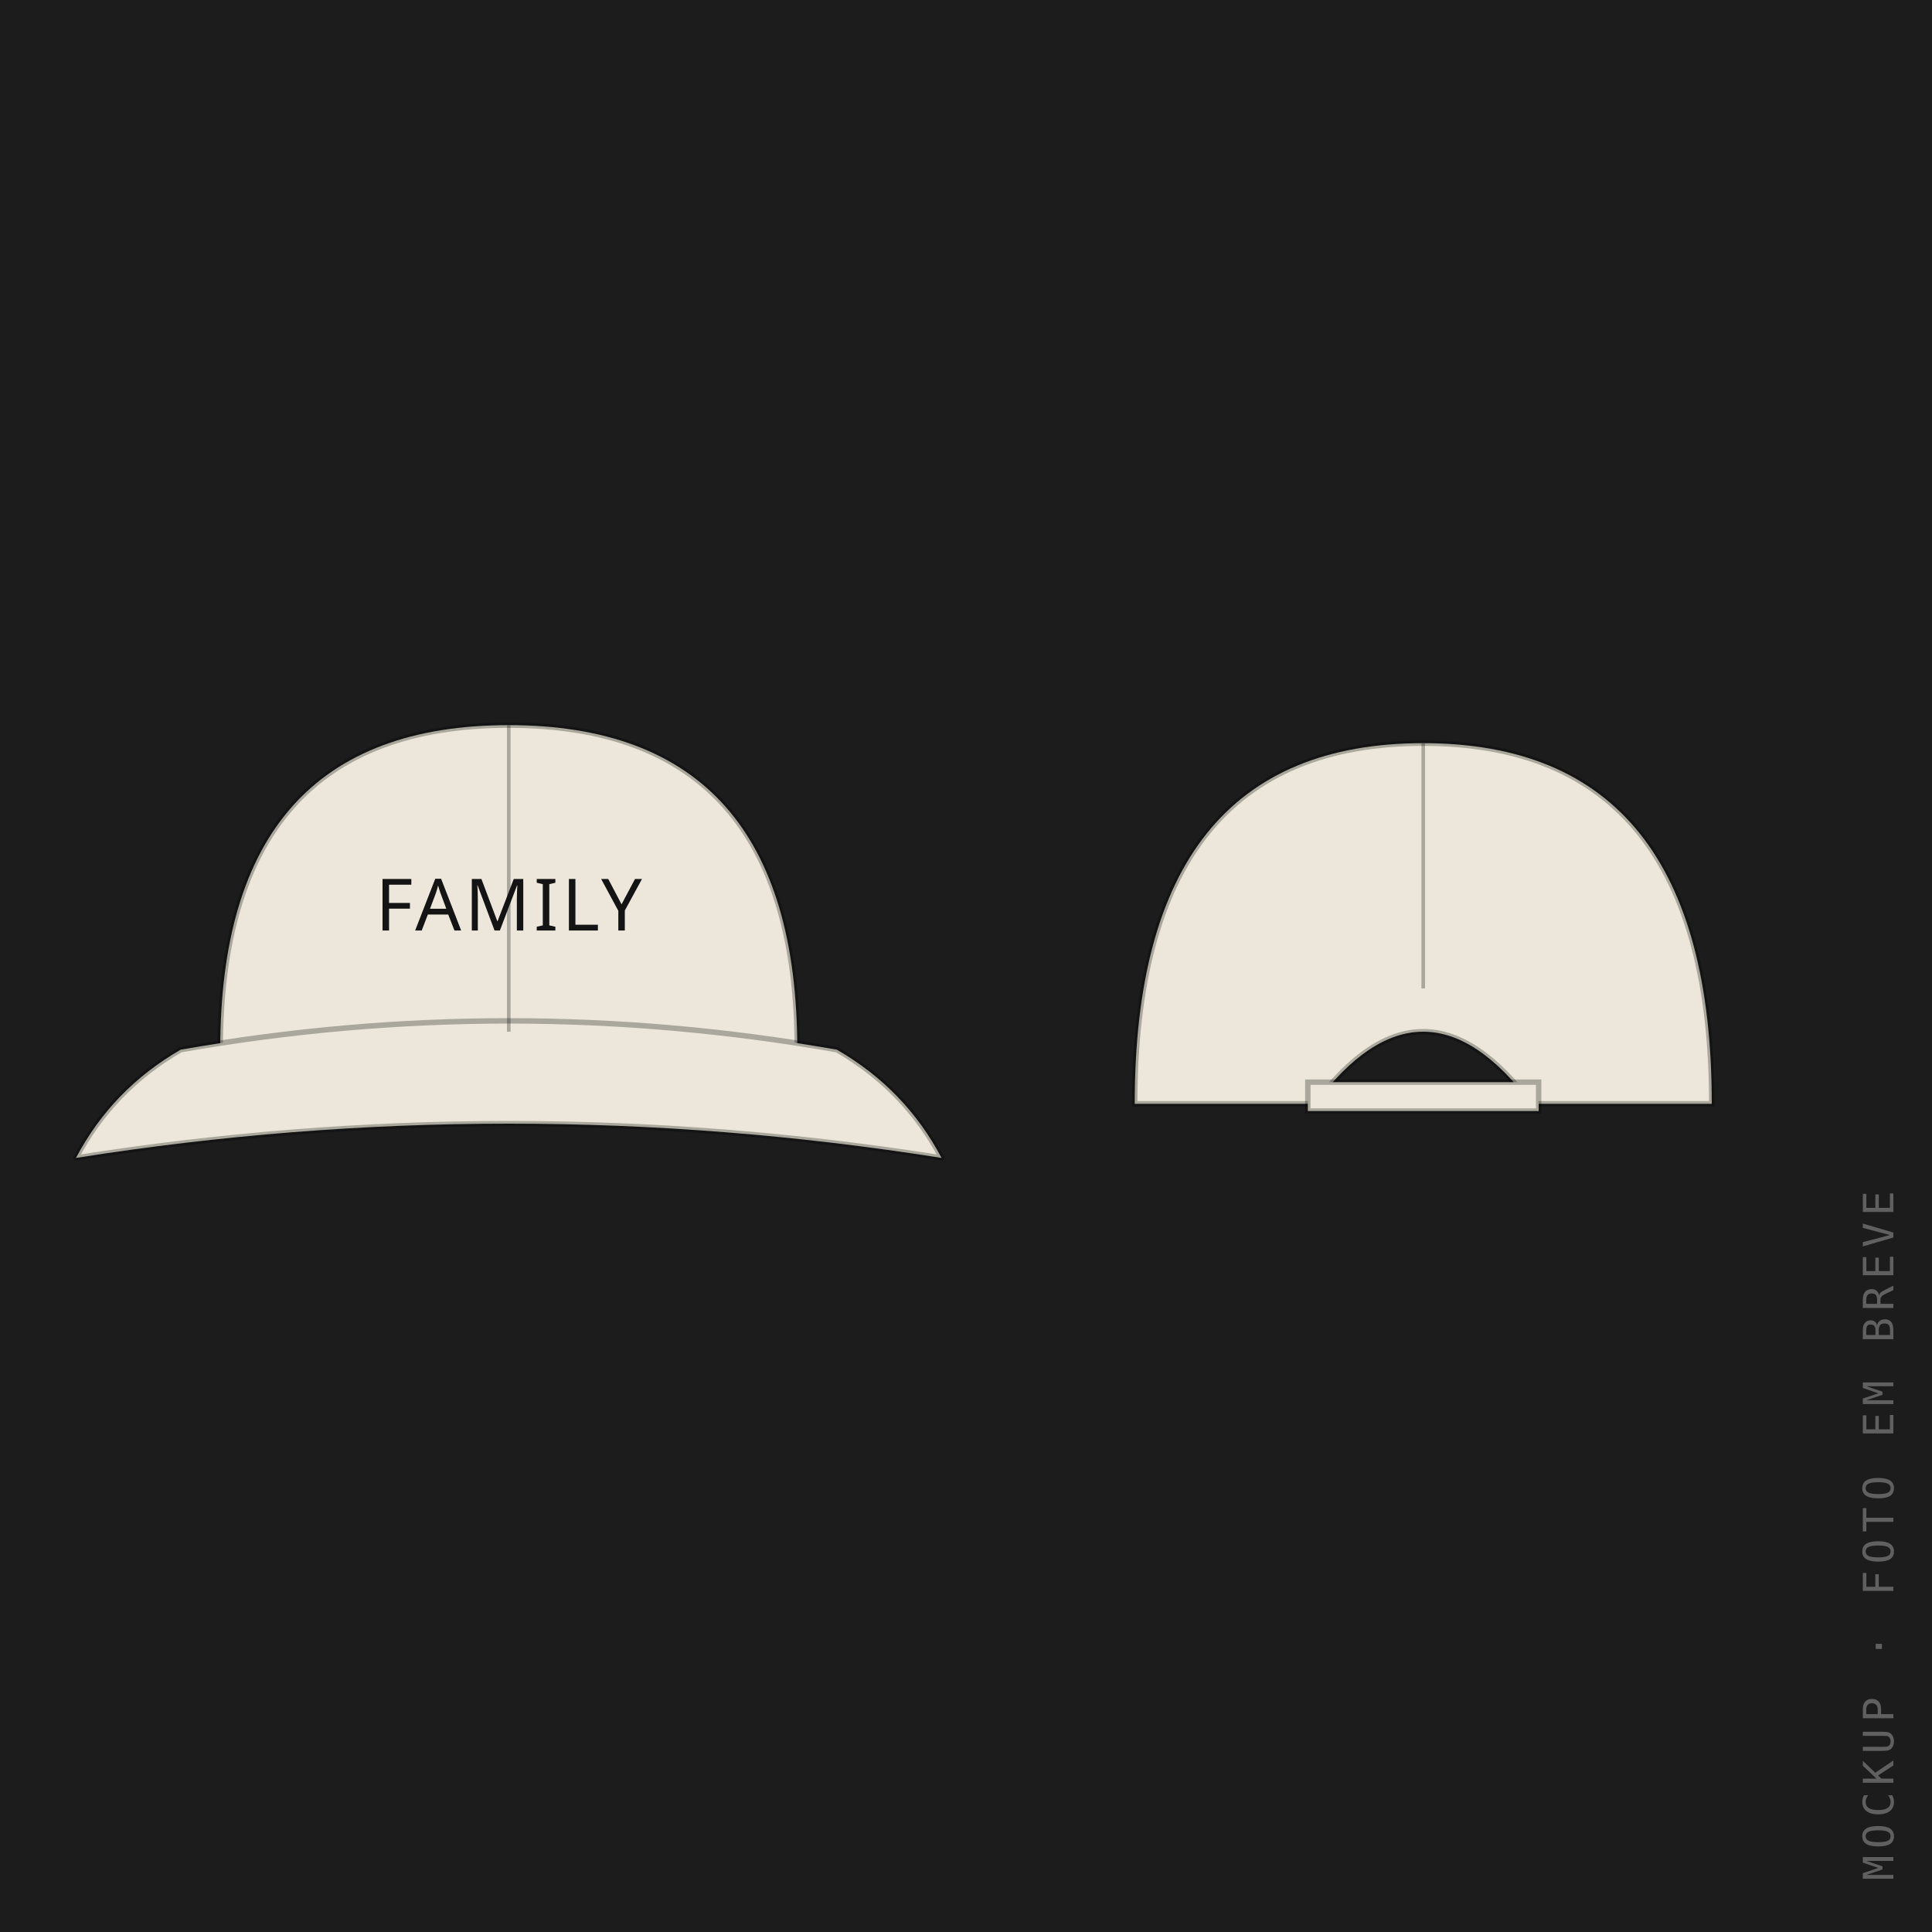
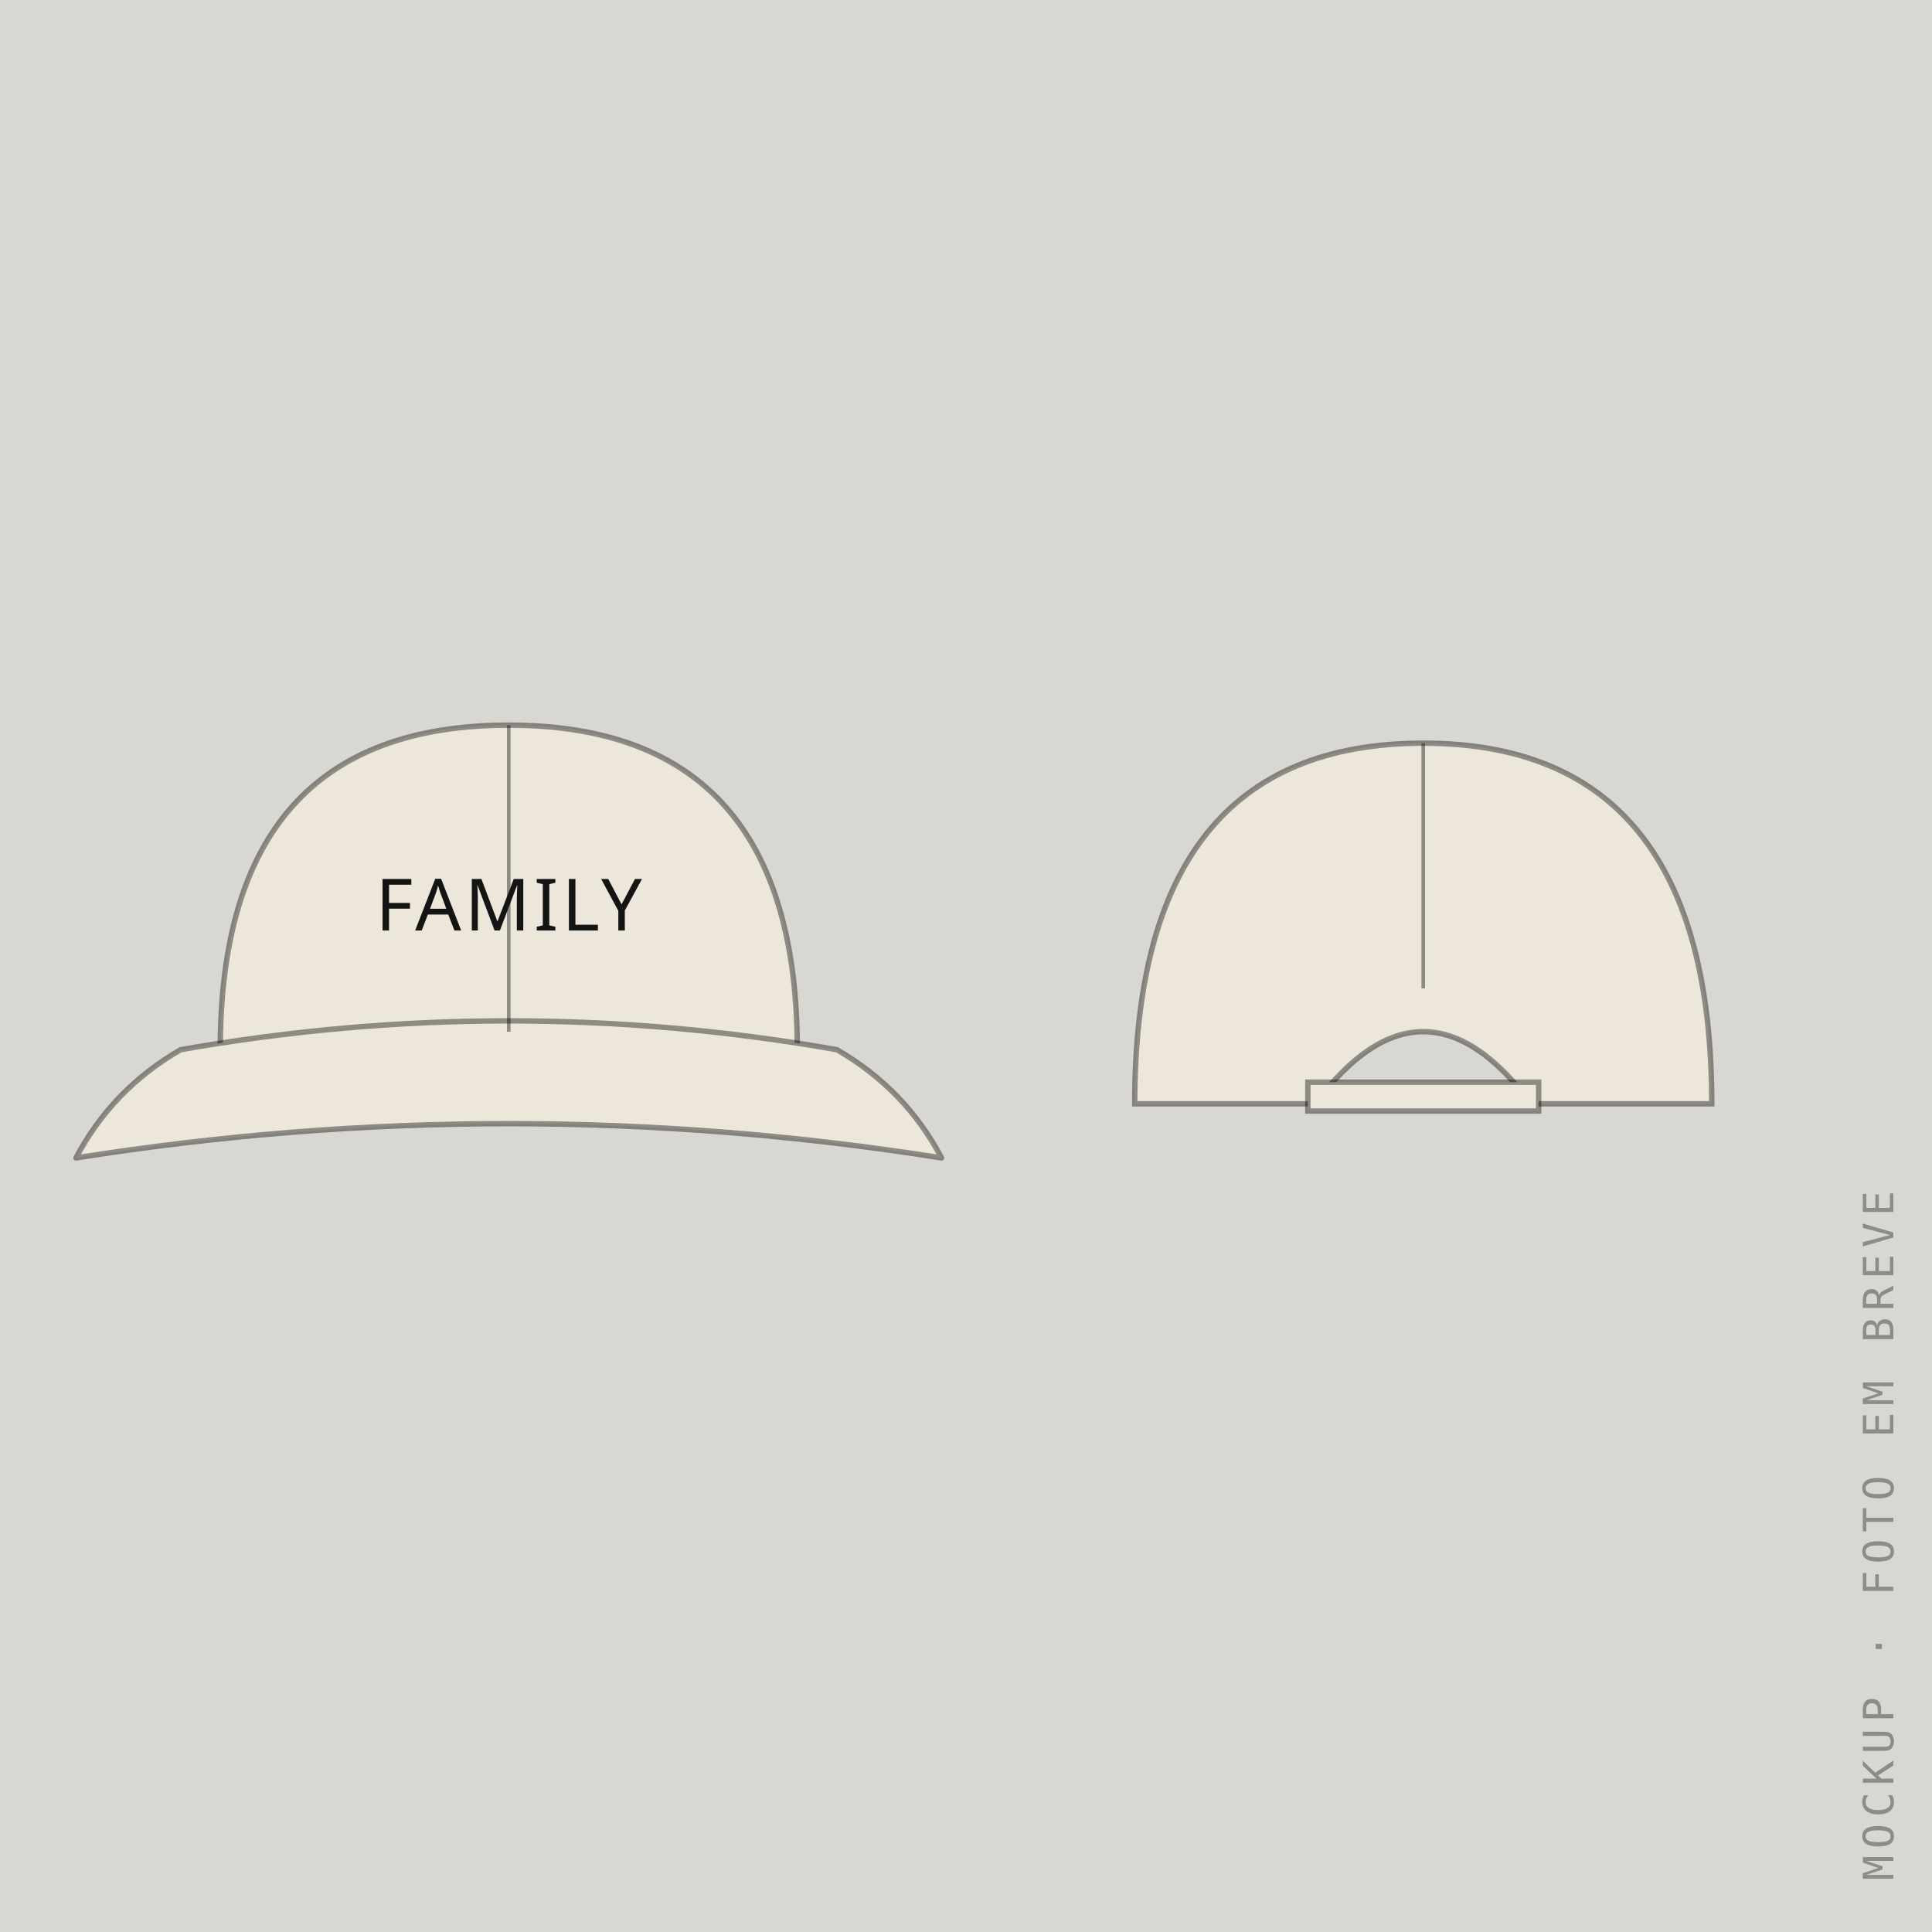
<svg xmlns="http://www.w3.org/2000/svg" viewBox="0 0 600 600">
-   <rect width="600" height="600" fill="#1c1c1c" />
+   <rect width="600" height="600" fill="#d9d7d2" />
  <g transform="translate(-10 130) scale(.56)">
-     <path d="M140 350 Q140 170 300 170 Q460 170 460 350 Z" fill="#ece7da" stroke="rgba(0,0,0,.28)" stroke-width="3" />
-     <path d="M118 350 Q300 318 482 350 Q520 372 540 410 Q300 372 60 410 Q80 372 118 350 Z" fill="#ece7da" stroke="rgba(0,0,0,.28)" stroke-width="3" stroke-linejoin="round" />
-     <path d="M300 170 L300 340" stroke="rgba(0,0,0,.28)" stroke-width="2" />
+     <path d="M140 350 Q140 170 300 170 Q460 170 460 350 Z" fill="#ece7da" stroke="rgba(0,0,0,.4)" stroke-width="3" />
+     <path d="M118 350 Q300 318 482 350 Q520 372 540 410 Q300 372 60 410 Q80 372 118 350 Z" fill="#ece7da" stroke="rgba(0,0,0,.4)" stroke-width="3" stroke-linejoin="round" />
+     <path d="M300 170 L300 340" stroke="rgba(0,0,0,.4)" stroke-width="2" />
    <text x="300" y="270" text-anchor="middle" dominant-baseline="middle" font-family="Impact, 'Arial Narrow', 'Arial Black', sans-serif" font-size="40" letter-spacing="2" fill="#141414">FAMILY</text>
  </g>
  <g transform="translate(274 130) scale(.56)">
-     <path d="M140 380 Q140 180 300 180 Q460 180 460 380 Z" fill="#ece7da" stroke="rgba(0,0,0,.28)" stroke-width="3" />
-     <path d="M240 380 Q300 300 360 380 Z" fill="#1c1c1c" stroke="rgba(0,0,0,.28)" stroke-width="3" />
-     <rect x="236" y="368" width="128" height="16" fill="#ece7da" stroke="rgba(0,0,0,.28)" stroke-width="3" />
-     <path d="M300 180 L300 316" stroke="rgba(0,0,0,.28)" stroke-width="2" />
+     <path d="M140 380 Q140 180 300 180 Q460 180 460 380 Z" fill="#ece7da" stroke="rgba(0,0,0,.4)" stroke-width="3" />
+     <path d="M240 380 Q300 300 360 380 Z" fill="#d9d7d2" stroke="rgba(0,0,0,.4)" stroke-width="3" />
+     <rect x="236" y="368" width="128" height="16" fill="#ece7da" stroke="rgba(0,0,0,.4)" stroke-width="3" />
+     <path d="M300 180 L300 316" stroke="rgba(0,0,0,.4)" stroke-width="2" />
  </g>
-   <text transform="translate(588 584) rotate(-90)" font-family="monospace" font-size="13" letter-spacing="2" fill="rgba(255,255,255,.3)">MOCKUP · FOTO EM BREVE</text>
+   <text transform="translate(588 584) rotate(-90)" font-family="monospace" font-size="13" letter-spacing="2" fill="rgba(0,0,0,.35)">MOCKUP · FOTO EM BREVE</text>
</svg>
